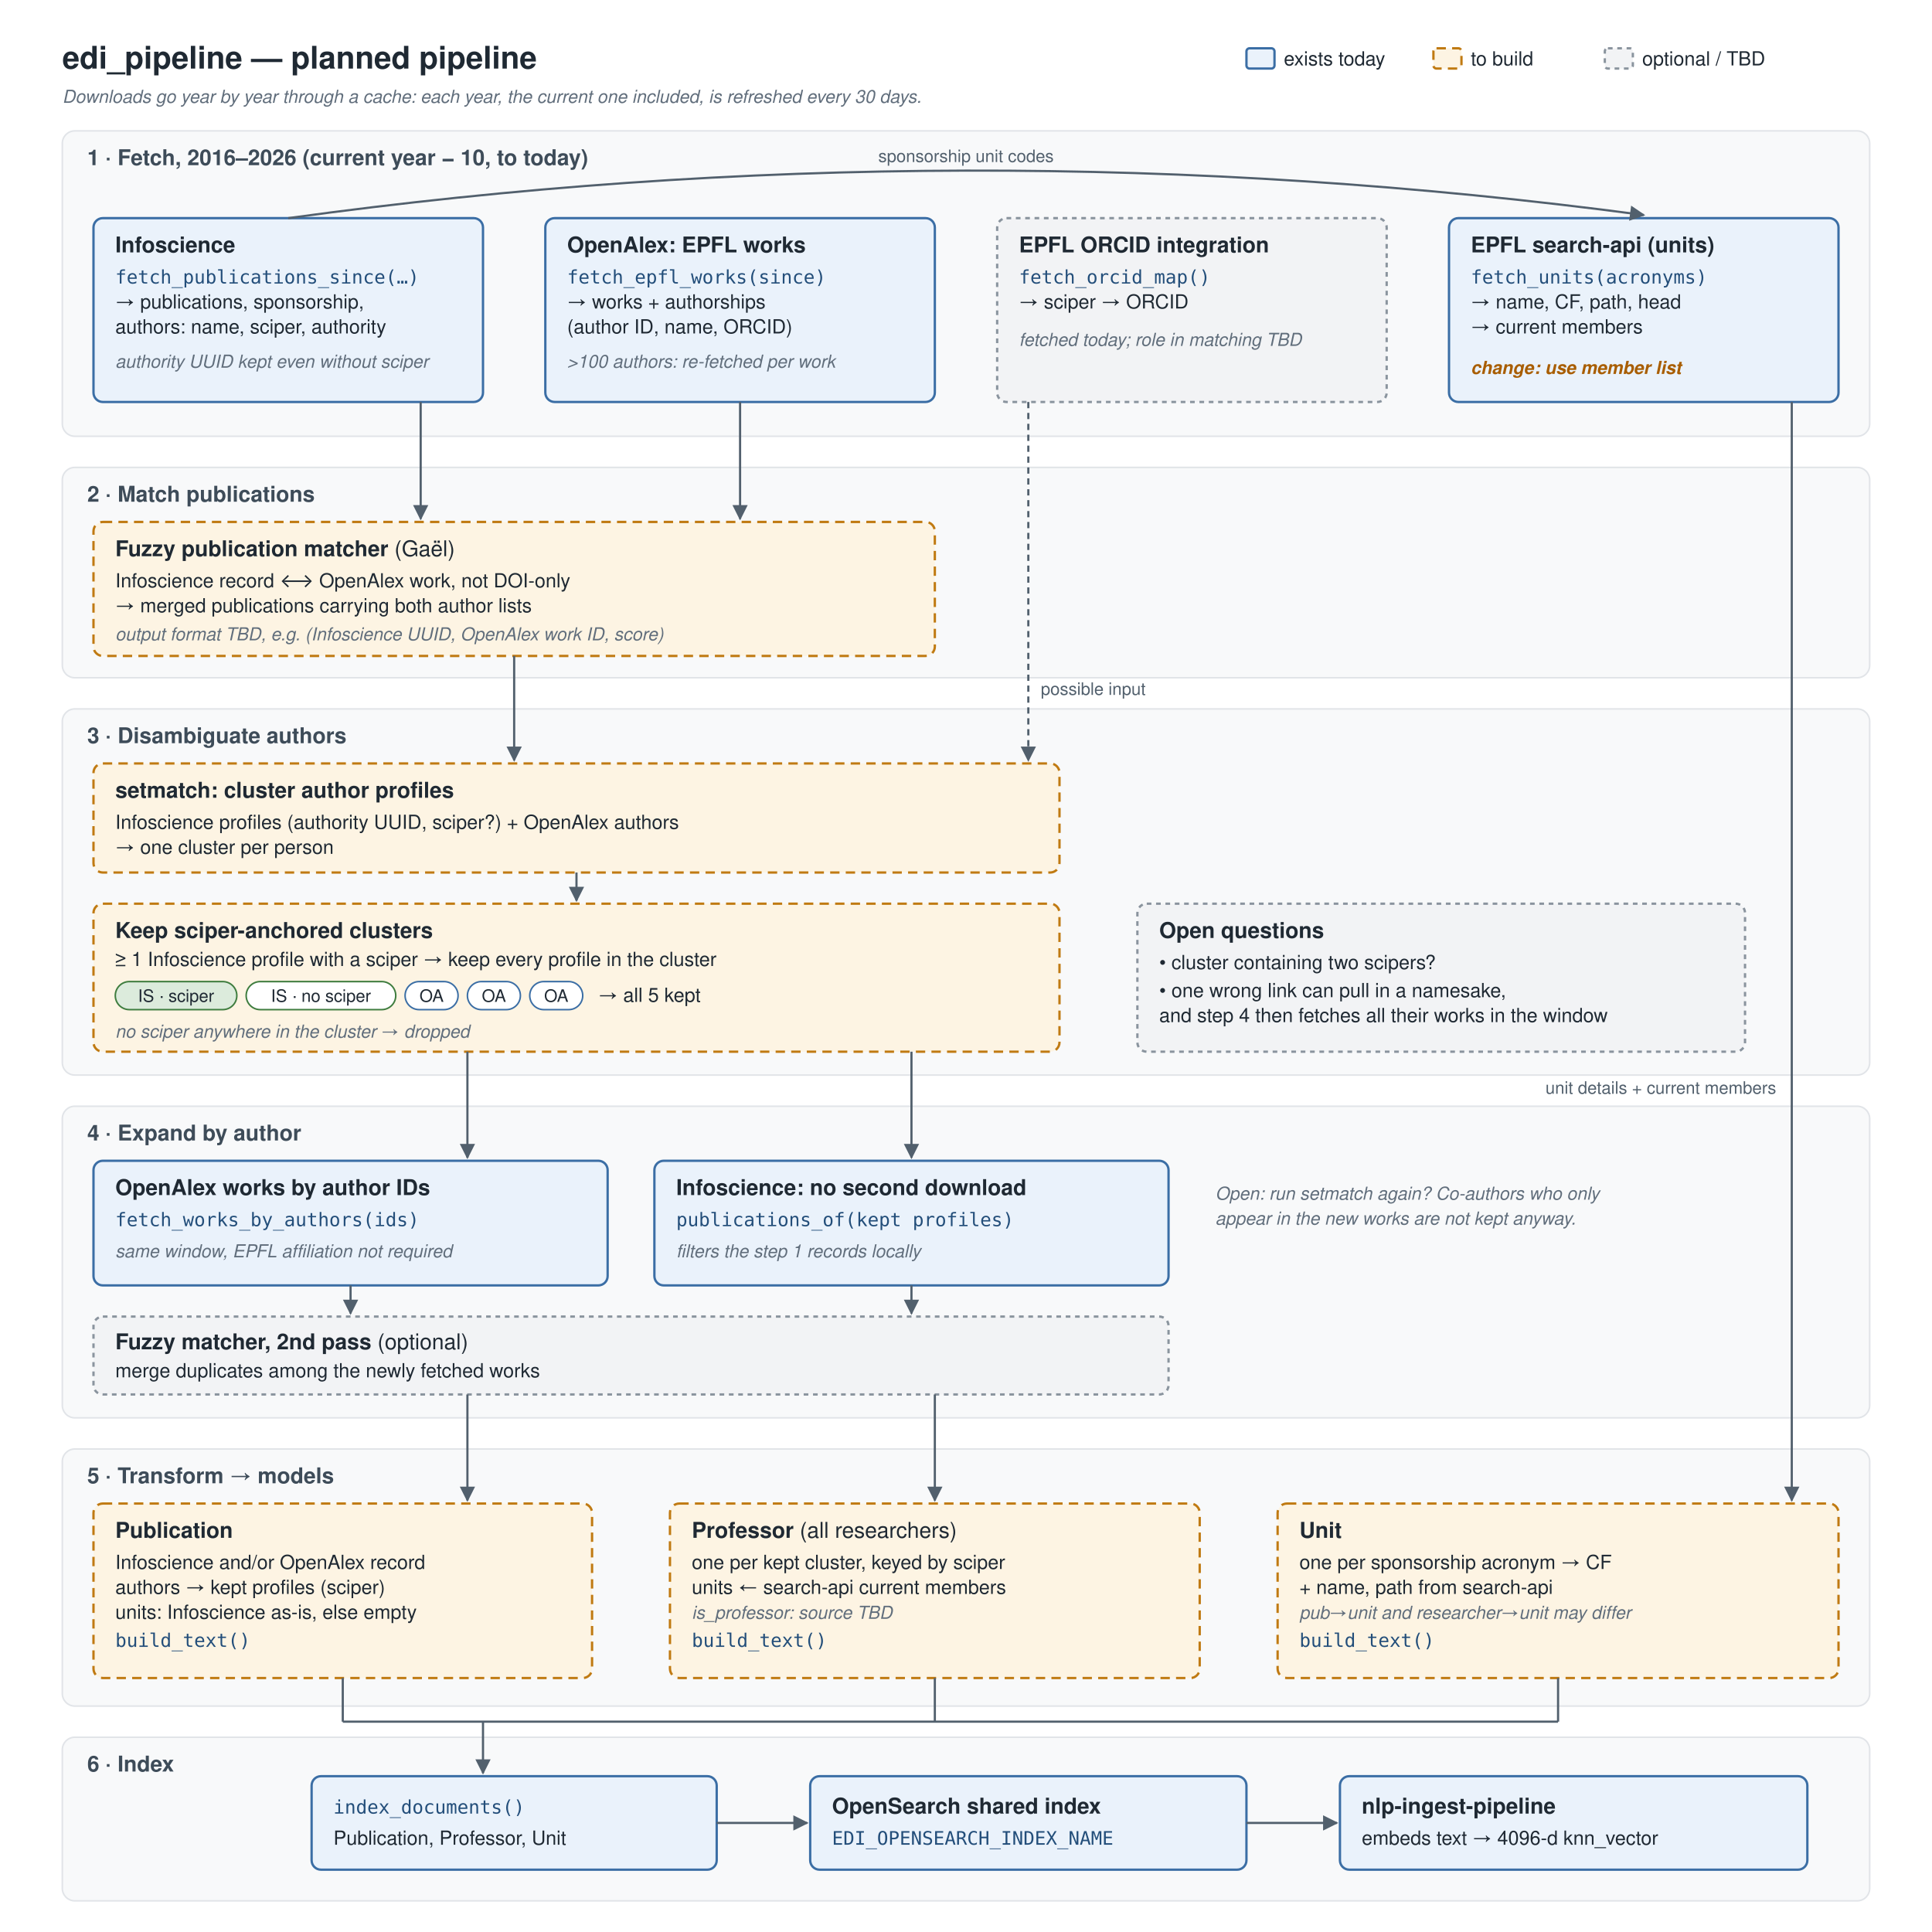
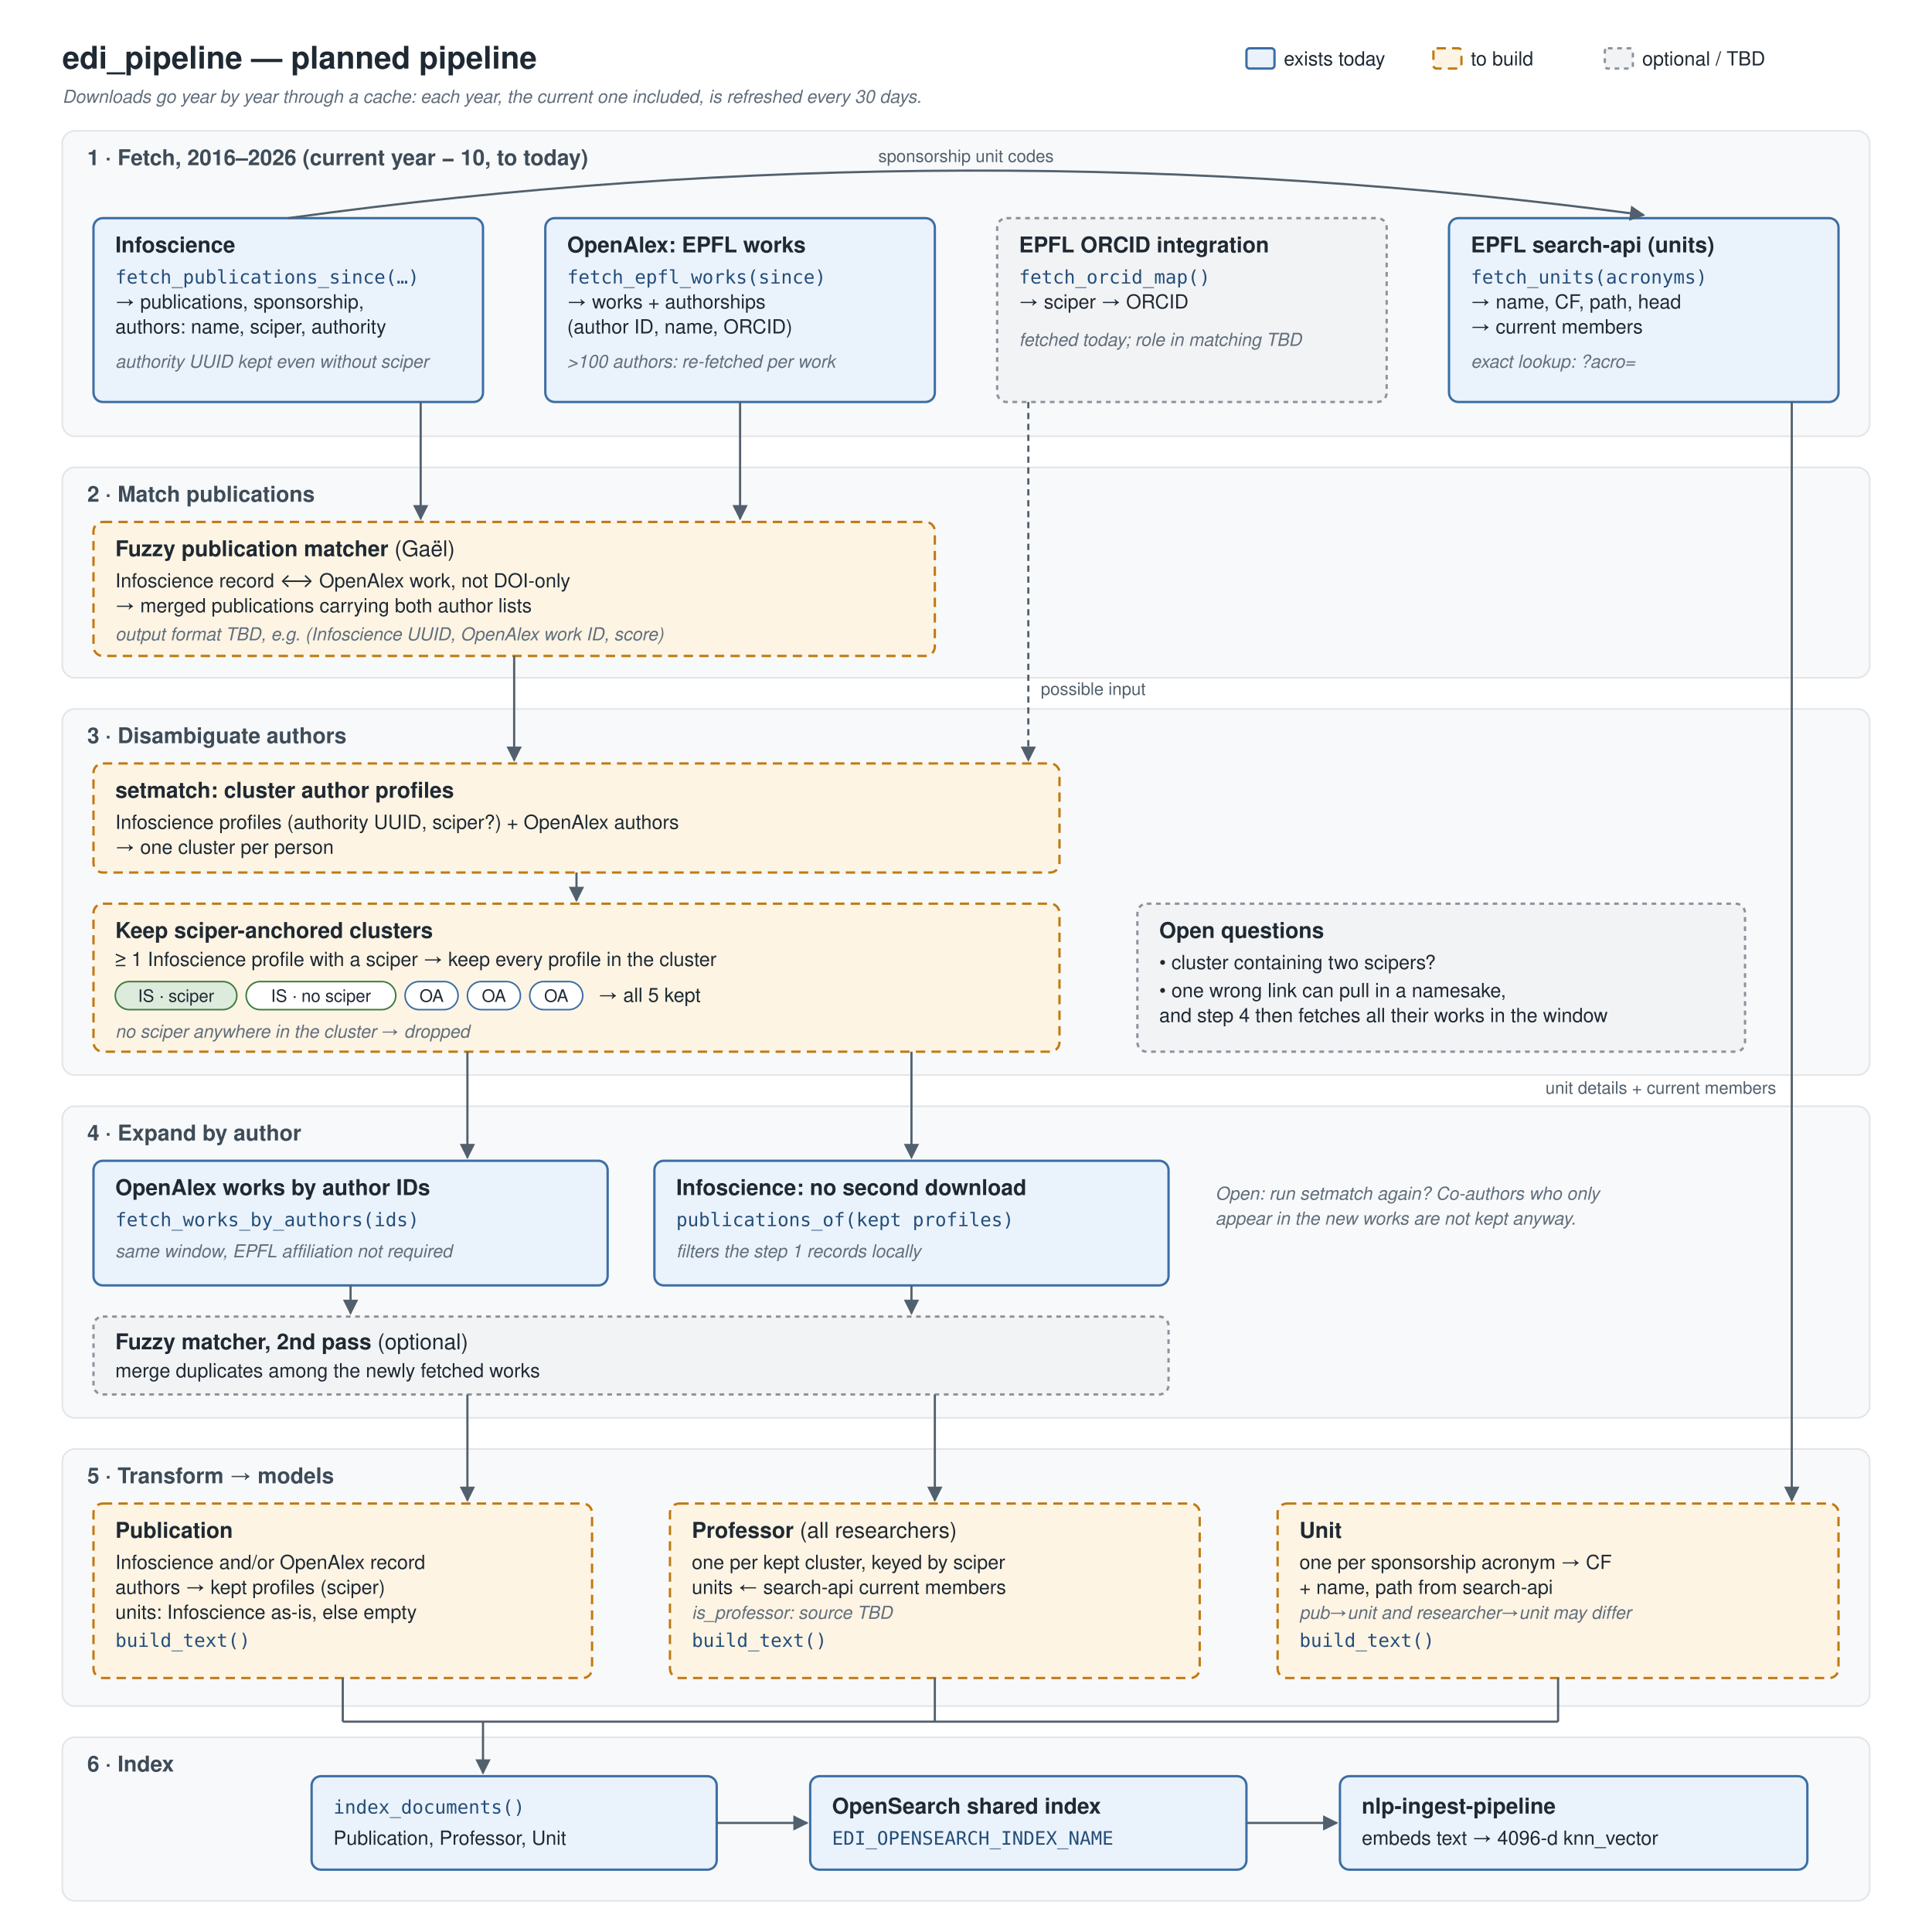
<svg xmlns="http://www.w3.org/2000/svg" width="1240" height="1240" viewBox="0 0 1240 1240" font-family="-apple-system, 'Segoe UI', Helvetica, Arial, sans-serif" font-size="12.5" fill="#1f2933">
  <defs>
    <marker id="arrow" viewBox="0 0 10 10" refX="9" refY="5" markerWidth="7" markerHeight="7" orient="auto-start-reverse">
      <path d="M0,0 L10,5 L0,10 z" fill="#52606d" />
    </marker>
    <style>
      .band  { fill: #f8f9fa; stroke: #e1e4e8; }
      .bandt { font-size: 14px; font-weight: 700; fill: #3e4c59; }
      .done  { fill: #eaf2fb; stroke: #3b6ea5; stroke-width: 1.5; }
      .todo  { fill: #fdf4e3; stroke: #c07a12; stroke-width: 1.5; stroke-dasharray: 6 4; }
      .opt   { fill: #f2f3f5; stroke: #8a949e; stroke-width: 1.5; stroke-dasharray: 3 3; }
      .h     { font-size: 14px; font-weight: 700; }
      .mono  { font-family: Menlo, Consolas, monospace; font-size: 12px; fill: #234e7a; }
      .note  { font-size: 11.5px; fill: #616e7c; font-style: italic; }
      .chg   { font-size: 11.5px; fill: #a85d00; font-style: italic; font-weight: 600; }
      .edge  { fill: none; stroke: #52606d; stroke-width: 1.4; marker-end: url(#arrow); }
      .dash  { stroke-dasharray: 4 3; }
      .bus   { fill: none; stroke: #52606d; stroke-width: 1.4; }
      .lbl   { font-size: 11px; fill: #52606d; }
      .chipS { fill: #dcebdc; stroke: #3f7d3f; }
      .chipI { fill: #ffffff; stroke: #3f7d3f; }
      .chipO { fill: #ffffff; stroke: #3b6ea5; }
      .chipt { font-size: 11px; }
    </style>
  </defs>
  <rect width="1240" height="1240" fill="#ffffff" />
  <rect x="40" y="84" width="1160" height="196" rx="8" class="band" />
  <rect x="40" y="300" width="1160" height="135" rx="8" class="band" />
  <rect x="40" y="455" width="1160" height="235" rx="8" class="band" />
  <rect x="40" y="710" width="1160" height="200" rx="8" class="band" />
  <rect x="40" y="930" width="1160" height="165" rx="8" class="band" />
  <rect x="40" y="1115" width="1160" height="105" rx="8" class="band" />
  <text x="40" y="44" font-size="20" font-weight="700">edi_pipeline — planned pipeline</text>
  <text x="40" y="66" class="note">Downloads go year by year through a cache: each year, the current one included, is refreshed every 30 days.</text>
  <rect x="800" y="31" width="18" height="13" rx="2" class="done" />
  <text x="824" y="42">exists today</text>
  <rect x="920" y="31" width="18" height="13" rx="2" class="todo" />
  <text x="944" y="42">to build</text>
  <rect x="1030" y="31" width="18" height="13" rx="2" class="opt" />
  <text x="1054" y="42">optional / TBD</text>
  <text x="56" y="106" class="bandt">1 · Fetch, 2016–2026 (current year − 10, to today)</text>
  <rect x="60" y="140" width="250" height="118" rx="6" class="done" />
  <text x="74" y="162" class="h">Infoscience</text>
  <text x="74" y="182" class="mono">fetch_publications_since(…)</text>
  <text x="74" y="198">→ publications, sponsorship,</text>
  <text x="74" y="214">authors: name, sciper, authority</text>
  <text x="74" y="236" class="note">authority UUID kept even without sciper</text>
  <rect x="350" y="140" width="250" height="118" rx="6" class="done" />
  <text x="364" y="162" class="h">OpenAlex: EPFL works</text>
  <text x="364" y="182" class="mono">fetch_epfl_works(since)</text>
  <text x="364" y="198">→ works + authorships</text>
  <text x="364" y="214">(author ID, name, ORCID)</text>
  <text x="364" y="236" class="note">&gt;100 authors: re-fetched per work</text>
  <rect x="640" y="140" width="250" height="118" rx="6" class="opt" />
  <text x="654" y="162" class="h">EPFL ORCID integration</text>
  <text x="654" y="182" class="mono">fetch_orcid_map()</text>
  <text x="654" y="198">→ sciper → ORCID</text>
  <text x="654" y="222" class="note">fetched today; role in matching TBD</text>
  <rect x="930" y="140" width="250" height="118" rx="6" class="done" />
  <text x="944" y="162" class="h">EPFL search-api (units)</text>
  <text x="944" y="182" class="mono">fetch_units(acronyms)</text>
  <text x="944" y="198">→ name, CF, path, head</text>
  <text x="944" y="214">→ current members</text>
-   <text x="944" y="240" class="chg">change: use member list</text>
+   <text x="944" y="236" class="note">exact lookup: ?acro=</text>
  <path d="M185,140 Q620,80 1055,138" class="edge" />
  <text x="620" y="104" class="lbl" text-anchor="middle">sponsorship unit codes</text>
  <text x="56" y="322" class="bandt">2 · Match publications</text>
  <path d="M270,258 V333" class="edge" />
  <path d="M475,258 V333" class="edge" />
  <rect x="60" y="335" width="540" height="86" rx="6" class="todo" />
  <text x="74" y="357" class="h">Fuzzy publication matcher <tspan font-weight="400">(Gaël)</tspan>
  </text>
  <text x="74" y="377">Infoscience record ⟷ OpenAlex work, not DOI-only</text>
  <text x="74" y="393">→ merged publications carrying both author lists</text>
  <text x="74" y="411" class="note">output format TBD, e.g. (Infoscience UUID, OpenAlex work ID, score)</text>
  <path d="M660,258 V488" class="edge dash" />
  <text x="668" y="446" class="lbl">possible input</text>
  <text x="56" y="477" class="bandt">3 · Disambiguate authors</text>
  <path d="M330,421 V488" class="edge" />
  <rect x="60" y="490" width="620" height="70" rx="6" class="todo" />
  <text x="74" y="512" class="h">setmatch: cluster author profiles</text>
  <text x="74" y="532">Infoscience profiles (authority UUID, sciper?) + OpenAlex authors</text>
  <text x="74" y="548">→ one cluster per person</text>
  <path d="M370,560 V578" class="edge" />
  <rect x="60" y="580" width="620" height="95" rx="6" class="todo" />
  <text x="74" y="602" class="h">Keep sciper-anchored clusters</text>
  <text x="74" y="620">≥ 1 Infoscience profile with a sciper → keep every profile in the cluster</text>
  <rect x="74" y="630" width="78" height="18" rx="9" class="chipS" />
  <text x="113" y="643" class="chipt" text-anchor="middle">IS · sciper</text>
  <rect x="158" y="630" width="96" height="18" rx="9" class="chipI" />
  <text x="206" y="643" class="chipt" text-anchor="middle">IS · no sciper</text>
  <rect x="260" y="630" width="34" height="18" rx="9" class="chipO" />
  <text x="277" y="643" class="chipt" text-anchor="middle">OA</text>
  <rect x="300" y="630" width="34" height="18" rx="9" class="chipO" />
  <text x="317" y="643" class="chipt" text-anchor="middle">OA</text>
  <rect x="340" y="630" width="34" height="18" rx="9" class="chipO" />
  <text x="357" y="643" class="chipt" text-anchor="middle">OA</text>
  <text x="384" y="643">→ all 5 kept</text>
  <text x="74" y="666" class="note">no sciper anywhere in the cluster → dropped</text>
  <rect x="730" y="580" width="390" height="95" rx="6" class="opt" />
  <text x="744" y="602" class="h">Open questions</text>
  <text x="744" y="622">• cluster containing two scipers?</text>
  <text x="744" y="640">• one wrong link can pull in a namesake,</text>
  <text x="744" y="656">  and step 4 then fetches all their works in the window</text>
  <path d="M1150,258 V963" class="edge" />
  <text x="1140" y="702" class="lbl" text-anchor="end">unit details + current members</text>
  <text x="56" y="732" class="bandt">4 · Expand by author</text>
  <path d="M300,675 V743" class="edge" />
  <path d="M585,675 V743" class="edge" />
  <rect x="60" y="745" width="330" height="80" rx="6" class="done" />
  <text x="74" y="767" class="h">OpenAlex works by author IDs</text>
  <text x="74" y="787" class="mono">fetch_works_by_authors(ids)</text>
  <text x="74" y="807" class="note">same window, EPFL affiliation not required</text>
  <rect x="420" y="745" width="330" height="80" rx="6" class="done" />
  <text x="434" y="767" class="h">Infoscience: no second download</text>
  <text x="434" y="787" class="mono">publications_of(kept profiles)</text>
  <text x="434" y="807" class="note">filters the step 1 records locally</text>
  <path d="M225,825 V843" class="edge" />
  <path d="M585,825 V843" class="edge" />
  <rect x="60" y="845" width="690" height="50" rx="6" class="opt" />
  <text x="74" y="866" class="h">Fuzzy matcher, 2nd pass <tspan font-weight="400">(optional)</tspan>
  </text>
  <text x="74" y="884">merge duplicates among the newly fetched works</text>
  <text x="780" y="770" class="note">Open: run setmatch again? Co-authors who only</text>
  <text x="780" y="786" class="note">appear in the new works are not kept anyway.</text>
  <text x="56" y="952" class="bandt">5 · Transform → models</text>
  <path d="M300,895 V963" class="edge" />
  <path d="M600,895 V963" class="edge" />
  <rect x="60" y="965" width="320" height="112" rx="6" class="todo" />
  <text x="74" y="987" class="h">Publication</text>
  <text x="74" y="1007">Infoscience and/or OpenAlex record</text>
  <text x="74" y="1023">authors → kept profiles (sciper)</text>
  <text x="74" y="1039">units: Infoscience as-is, else empty</text>
  <text x="74" y="1057" class="mono">build_text()</text>
  <rect x="430" y="965" width="340" height="112" rx="6" class="todo" />
  <text x="444" y="987" class="h">Professor <tspan font-weight="400">(all researchers)</tspan>
  </text>
  <text x="444" y="1007">one per kept cluster, keyed by sciper</text>
  <text x="444" y="1023">units ← search-api current members</text>
  <text x="444" y="1039" class="note">is_professor: source TBD</text>
  <text x="444" y="1057" class="mono">build_text()</text>
  <rect x="820" y="965" width="360" height="112" rx="6" class="todo" />
  <text x="834" y="987" class="h">Unit</text>
  <text x="834" y="1007">one per sponsorship acronym → CF</text>
  <text x="834" y="1023">+ name, path from search-api</text>
  <text x="834" y="1039" class="note">pub→unit and researcher→unit may differ</text>
  <text x="834" y="1057" class="mono">build_text()</text>
  <path d="M220,1077 V1105 M600,1077 V1105 M1000,1077 V1105 M220,1105 H1000" class="bus" />
  <path d="M310,1105 V1138" class="edge" />
  <text x="56" y="1137" class="bandt">6 · Index</text>
  <rect x="200" y="1140" width="260" height="60" rx="6" class="done" />
  <text x="214" y="1164" class="mono">index_documents()</text>
  <text x="214" y="1184">Publication, Professor, Unit</text>
  <path d="M460,1170 H518" class="edge" />
  <rect x="520" y="1140" width="280" height="60" rx="6" class="done" />
  <text x="534" y="1164" class="h">OpenSearch shared index</text>
  <text x="534" y="1184" class="mono">EDI_OPENSEARCH_INDEX_NAME</text>
  <path d="M800,1170 H858" class="edge" />
  <rect x="860" y="1140" width="300" height="60" rx="6" class="done" />
  <text x="874" y="1164" class="h">nlp-ingest-pipeline</text>
  <text x="874" y="1184">embeds text → 4096-d knn_vector</text>
</svg>
